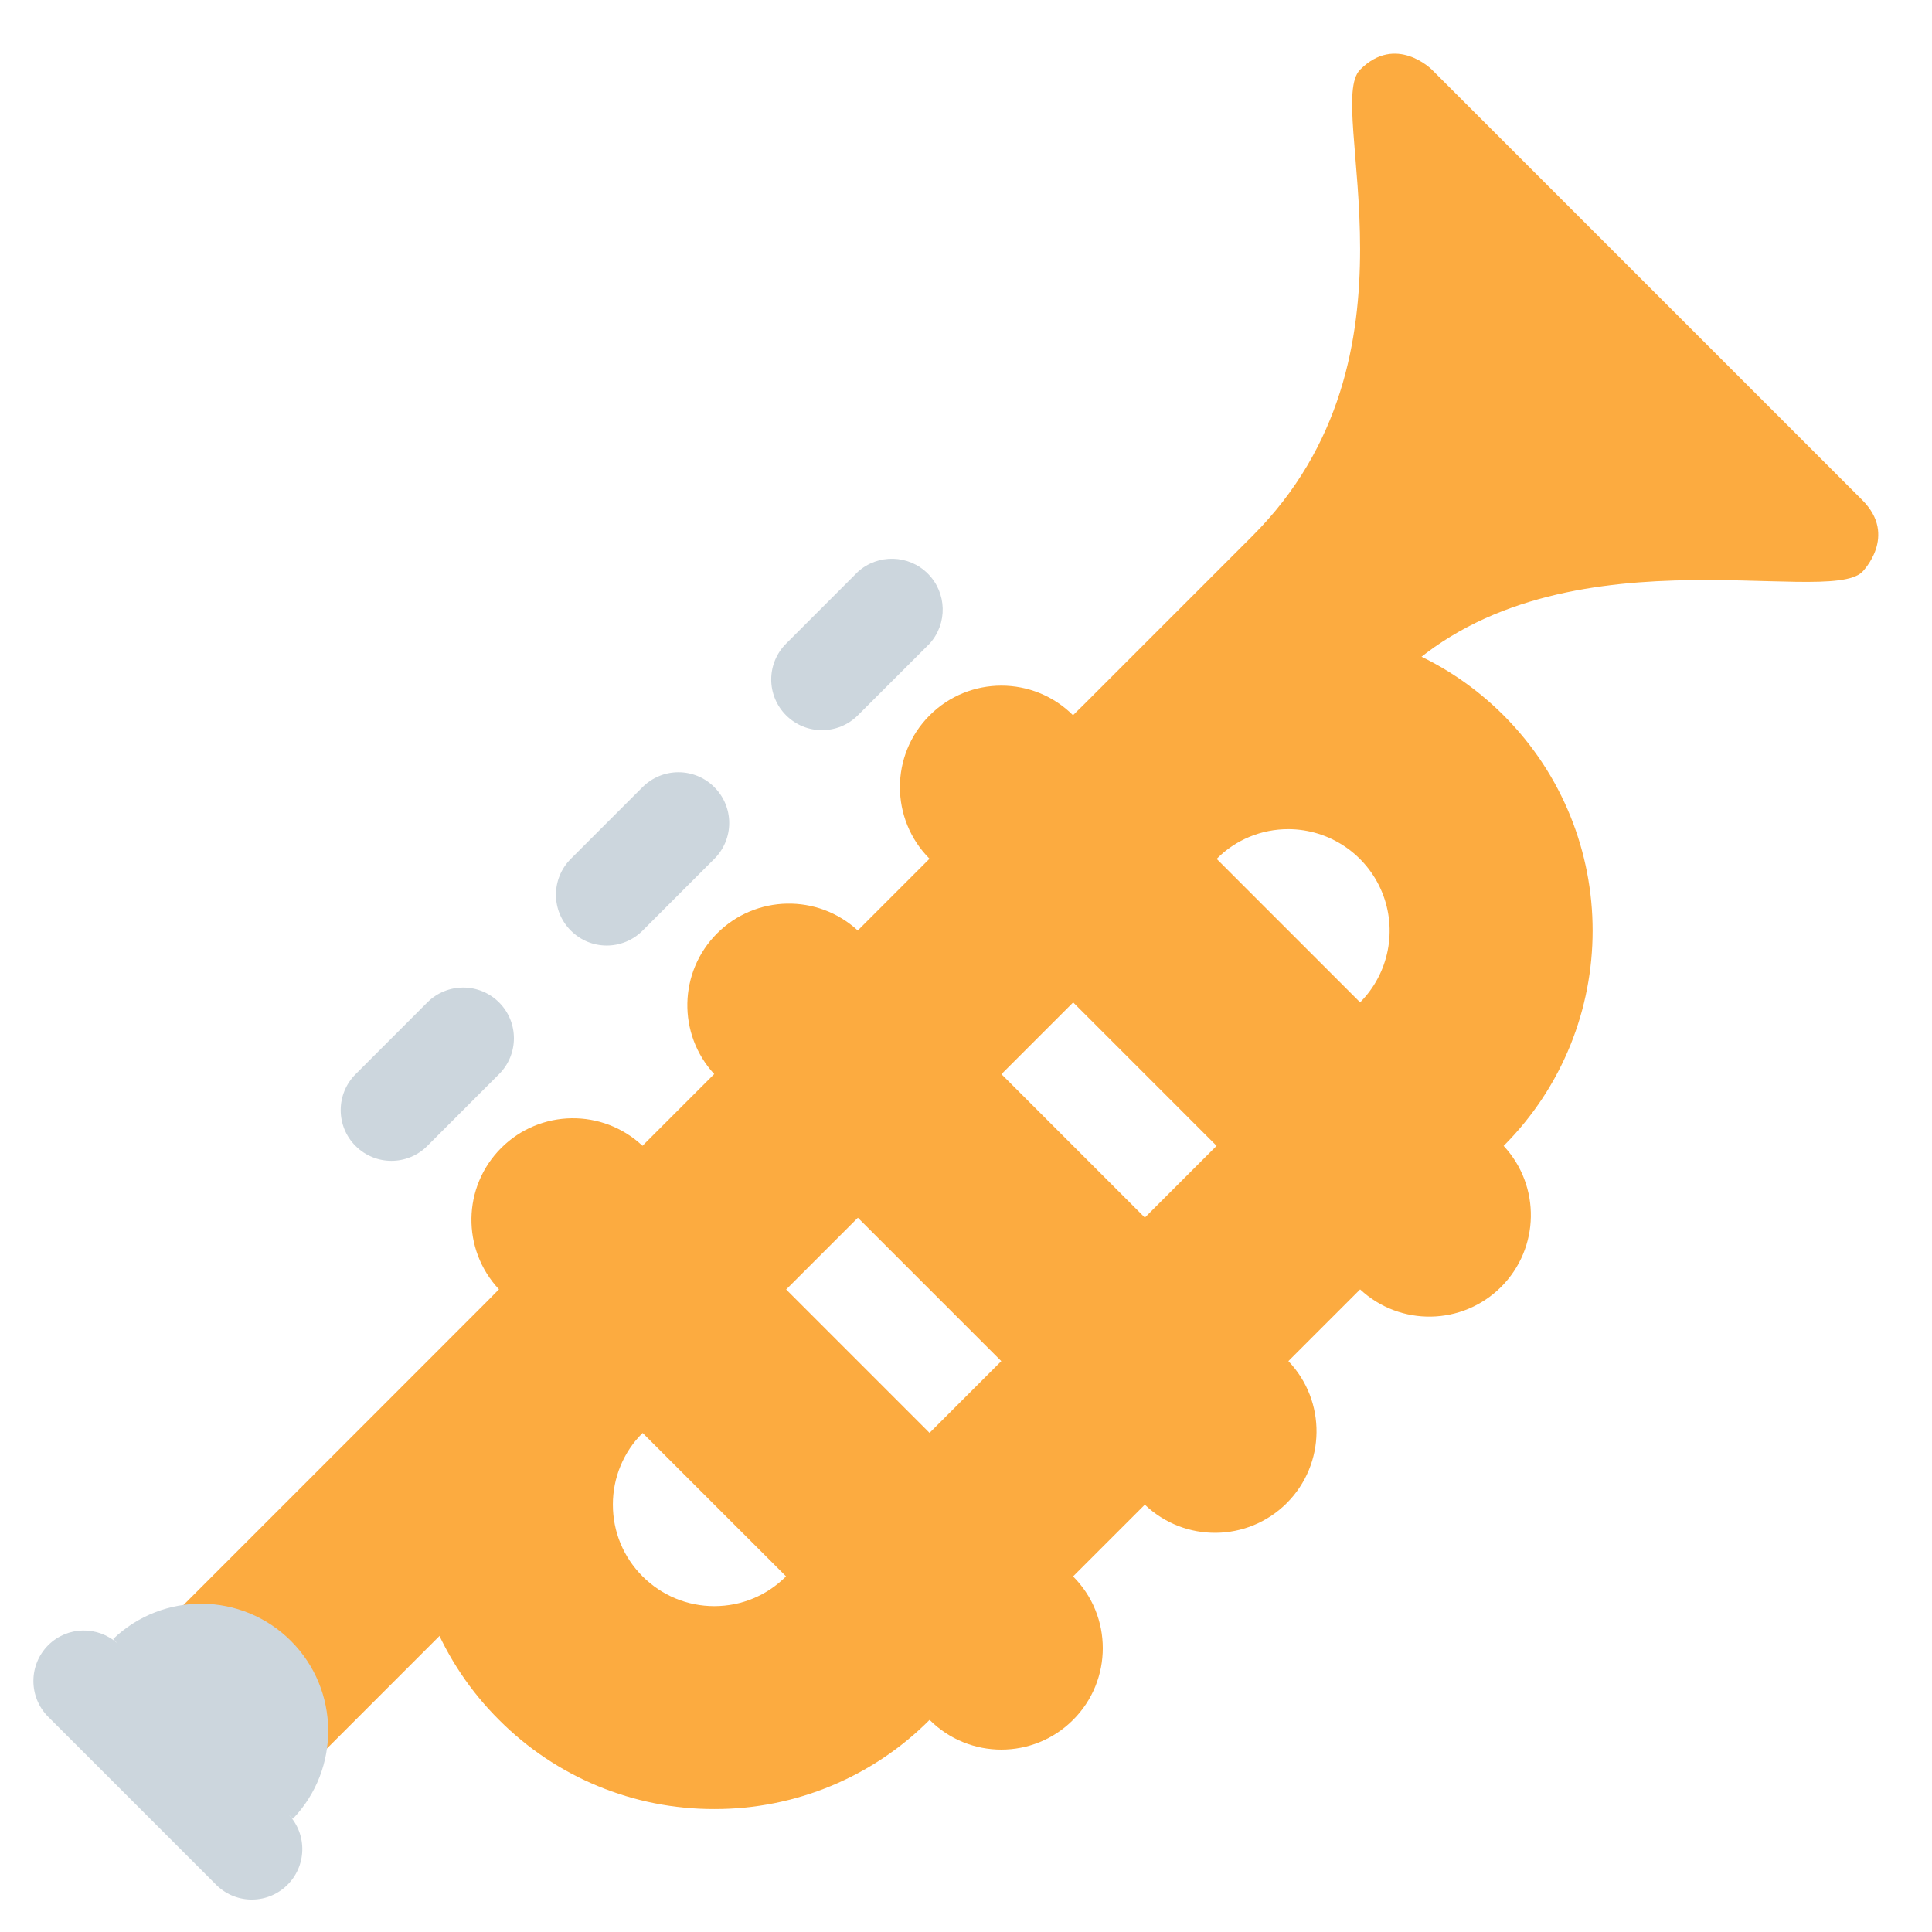
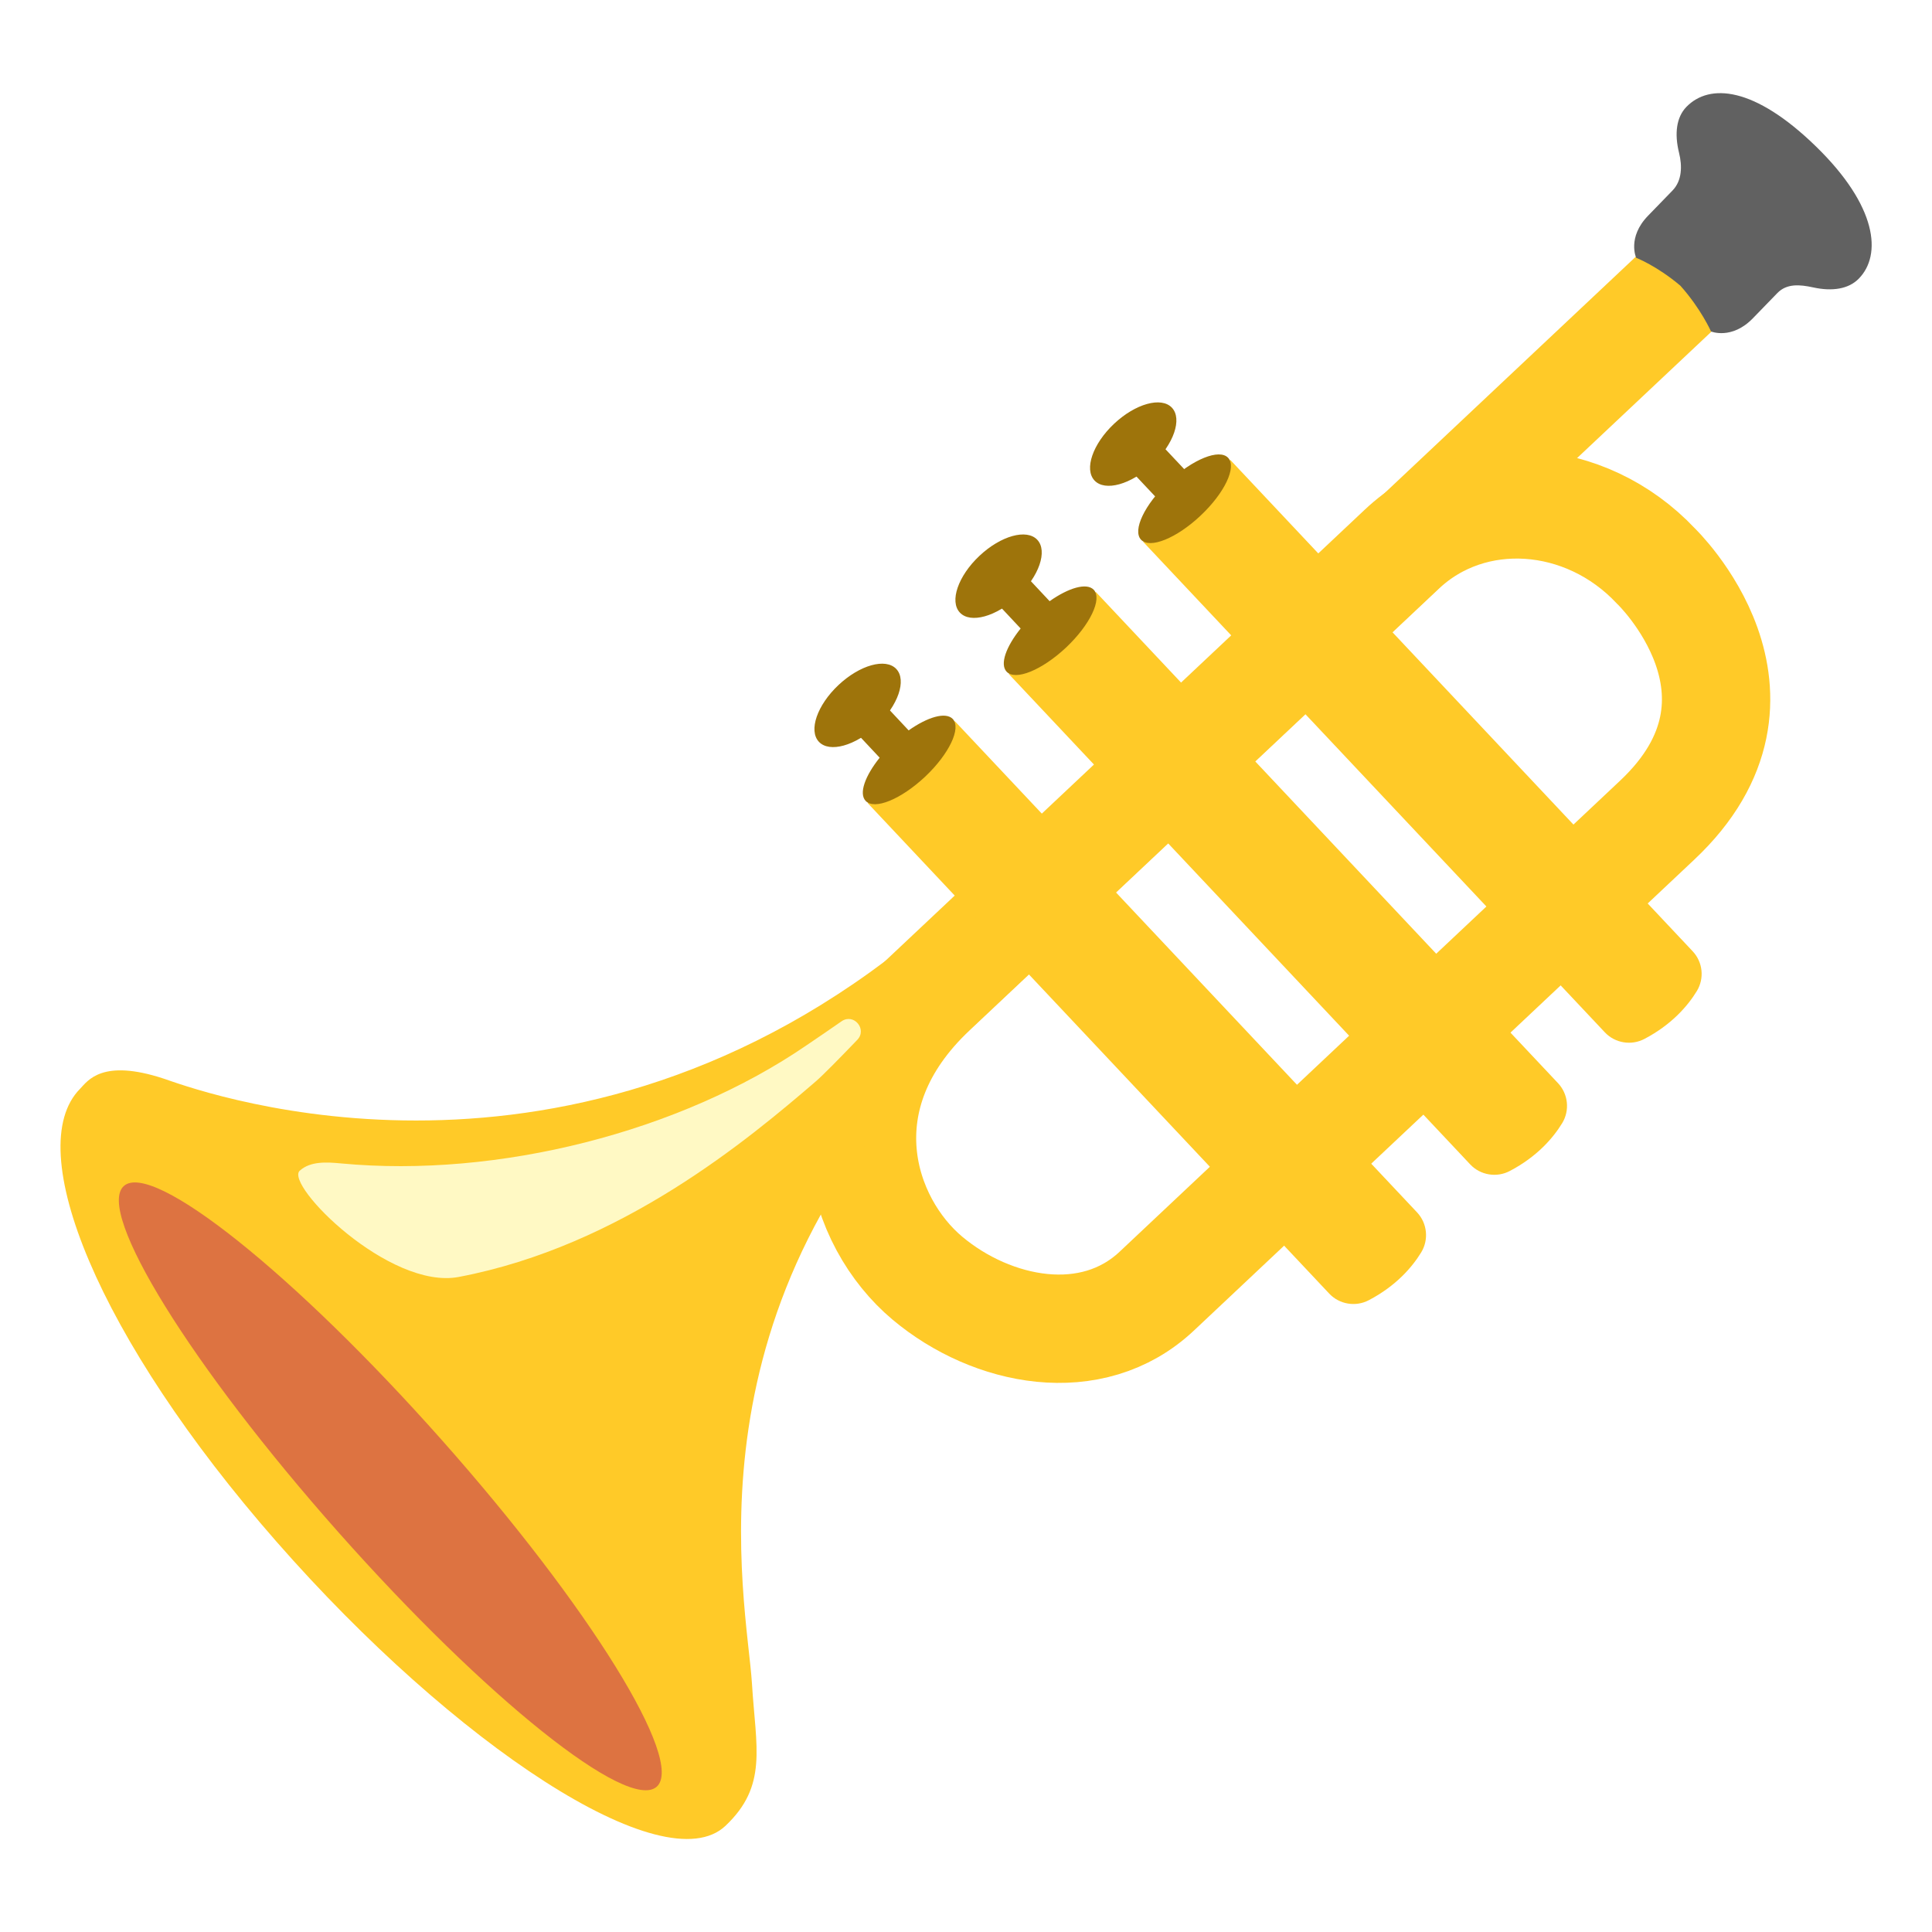
- <svg xmlns="http://www.w3.org/2000/svg" viewBox="0 0 36 36">
-   <path fill="#FCAB40" d="m5.622 33.051-2.674-2.673L23.337 9.987c3.344-3.343 1.337-8.021 2.007-8.689.666-.67 1.335-.002 1.335-.002l8.023 8.023c.668.668 0 1.336 0 1.336-.669.67-5.778-.908-8.692 2.006L5.622 33.051z" />
-   <path fill="#CCD6DD" d="M5.457 33.891a2.369 2.369 0 0 0-3.349-3.35l.087.087a.939.939 0 0 0-1.296.027.945.945 0 0 0 0 1.336L4.008 35.1a.94.94 0 0 0 1.369-1.29l.08.081z" />
-   <path fill="#FCAB40" d="M13.31 33.709a5.636 5.636 0 0 1-4.011-1.661 5.633 5.633 0 0 1-1.661-4.011c0-1.515.59-2.939 1.661-4.011L19.995 13.33a5.637 5.637 0 0 1 4.012-1.661c1.515 0 2.94.59 4.011 1.661a5.68 5.68 0 0 1 0 8.022L17.322 32.047a5.64 5.64 0 0 1-4.012 1.662zM24.007 15.45c-.506 0-.98.197-1.338.554L11.974 26.7a1.879 1.879 0 0 0-.554 1.337c0 .506.197.979.553 1.336.358.357.832.555 1.337.555s.98-.197 1.337-.555l10.696-10.695a1.893 1.893 0 0 0-1.336-3.228z" />
-   <path fill="#FCAB40" d="M25.344 24.026a1.892 1.892 0 0 0 2.674-2.674l-8.022-8.023a1.89 1.89 0 1 0-2.673 2.675l8.021 8.022zm-4.012 4.011a1.892 1.892 0 0 0 2.676-2.674l-8.023-8.023a1.893 1.893 0 0 0-2.675 2.675l8.022 8.022zm-4.01 4.011a1.89 1.89 0 1 0 2.673-2.674l-8.021-8.022a1.892 1.892 0 0 0-2.675 2.674l8.023 8.022z" />
-   <path fill="#CCD6DD" d="M14.648 13.329a.946.946 0 0 0 1.337 0l1.337-1.336a.947.947 0 0 0-1.337-1.338l-1.337 1.338a.943.943 0 0 0 0 1.336zm-4.011 4.012c.37.371.967.37 1.337 0l1.336-1.337a.943.943 0 0 0 0-1.337.944.944 0 0 0-1.337 0l-1.337 1.337a.945.945 0 0 0 .001 1.337zm-4.012 4.012c.37.37.967.37 1.337 0l1.337-1.338a.944.944 0 1 0-1.336-1.337l-1.337 1.338a.945.945 0 0 0-.001 1.337z" />
+ <svg xmlns="http://www.w3.org/2000/svg" viewBox="0 0 128 128">
+   <path fill="#ffca28" d="m56.654 65.682l54.836-51.606l4.832 5.134l-54.836 51.606z" />
+   <path fill="none" stroke="#ffca28" stroke-miterlimit="10" stroke-width="7.178" d="m23.27 101.89l69.61-65.51c4.62-4.35 12.15-3.85 16.82 1.11c0 0 8.93 8.54.09 16.85l-33.15 31.2c-4.3 4.05-10.92 2.73-15.2-.86c-4.4-3.69-7.14-12 .34-19.03" />
+   <path fill="#ffca28" d="M58.72 63.62C35.7 80.95 12.4 71.97 10.84 71.46c-4.08-1.34-5.02.14-5.54.68c-3.9 3.96 1.2 16.51 13.01 29.99s25.7 22.65 29.75 18.84c2.82-2.66 2.02-5.17 1.76-9.42c-.35-5.63-4.85-25.24 13.78-42.76z" />
+   <ellipse cx="25.86" cy="98.47" fill="#dd7341" rx="4.59" ry="26.6" transform="rotate(-41.57 25.865 98.475)" />
+   <path fill="#fff9c4" d="M53.47 69.23c-8.4 5.77-20.48 8.83-30.87 7.85c-.95-.09-2.03-.16-2.74.48c-1.02.92 5.94 7.92 10.54 7.04c10.79-2.05 19.24-9.17 23.62-12.93c.48-.41 1.57-1.52 2.78-2.78c.67-.7-.23-1.78-1.04-1.23c-.72.5-1.49 1.03-2.29 1.57" />
+   <path fill="#ffca28" d="M94.16 82.97c-.6.98-1.66 2.22-3.47 3.17c-.87.46-1.95.28-2.62-.43l-30.58-32.5l5.77-5.43l30.63 32.55c.67.72.78 1.8.27 2.64" />
+   <ellipse cx="56.82" cy="46.73" fill="#9e740b" rx="3.52" ry="1.85" transform="rotate(-43.262 56.824 46.734)" />
+   <path fill="#9e740b" d="m60.2 48.39l-1.34-1.43l-1.92 1.81l1.34 1.43c-.97 1.21-1.39 2.37-.93 2.86c.58.62 2.34-.1 3.94-1.6c1.59-1.5 2.41-3.22 1.83-3.83c-.47-.48-1.66-.13-2.92.76" />
+   <path fill="#ffca28" d="M103.5 74.41c-.6.98-1.66 2.22-3.47 3.17c-.87.46-1.95.28-2.62-.43l-30.58-32.5l5.77-5.43l30.63 32.55c.67.72.78 1.8.27 2.64" />
+   <ellipse cx="66.16" cy="38.17" fill="#9e740b" rx="3.52" ry="1.85" transform="rotate(-43.262 66.164 38.174)" />
+   <path fill="#9e740b" d="M69.54 39.83L68.2 38.4l-1.92 1.81l1.34 1.43c-.97 1.21-1.39 2.37-.93 2.86c.58.62 2.34-.1 3.94-1.6c1.59-1.5 2.41-3.22 1.83-3.83c-.47-.48-1.66-.13-2.92.76" />
+   <path fill="#ffca28" d="M112.42 65.66c-.6.98-1.66 2.22-3.47 3.17c-.87.46-1.95.28-2.62-.43L75.74 35.9l5.77-5.43l30.63 32.55c.68.72.79 1.8.28 2.64" />
+   <ellipse cx="78.48" cy="33.04" fill="#9e740b" rx="3.96" ry="1.54" transform="rotate(-43.262 78.486 33.04)" />
+   <ellipse cx="75.08" cy="29.42" fill="#9e740b" rx="3.52" ry="1.85" transform="rotate(-43.262 75.083 29.423)" />
+   <path fill="#9e740b" d="m75.193 31.467l1.923-1.81l2.33 2.477l-1.923 1.809z" />
+   <path fill="#616161" d="M120.31 9.7c-4.08-3.97-7.05-4.19-8.58-2.62c-.67.69-.8 1.78-.49 3.04c.22.88.2 1.85-.43 2.5l-1.62 1.67c-1.4 1.44-.79 2.79-.79 2.79s1.37.53 2.93 1.85c1.36 1.52 2.03 3.03 2.03 3.03s1.37.57 2.77-.87l1.62-1.67c.63-.65 1.49-.57 2.37-.38c1.27.28 2.36.11 3.03-.58c1.53-1.56 1.24-4.79-2.84-8.76" />
</svg>
